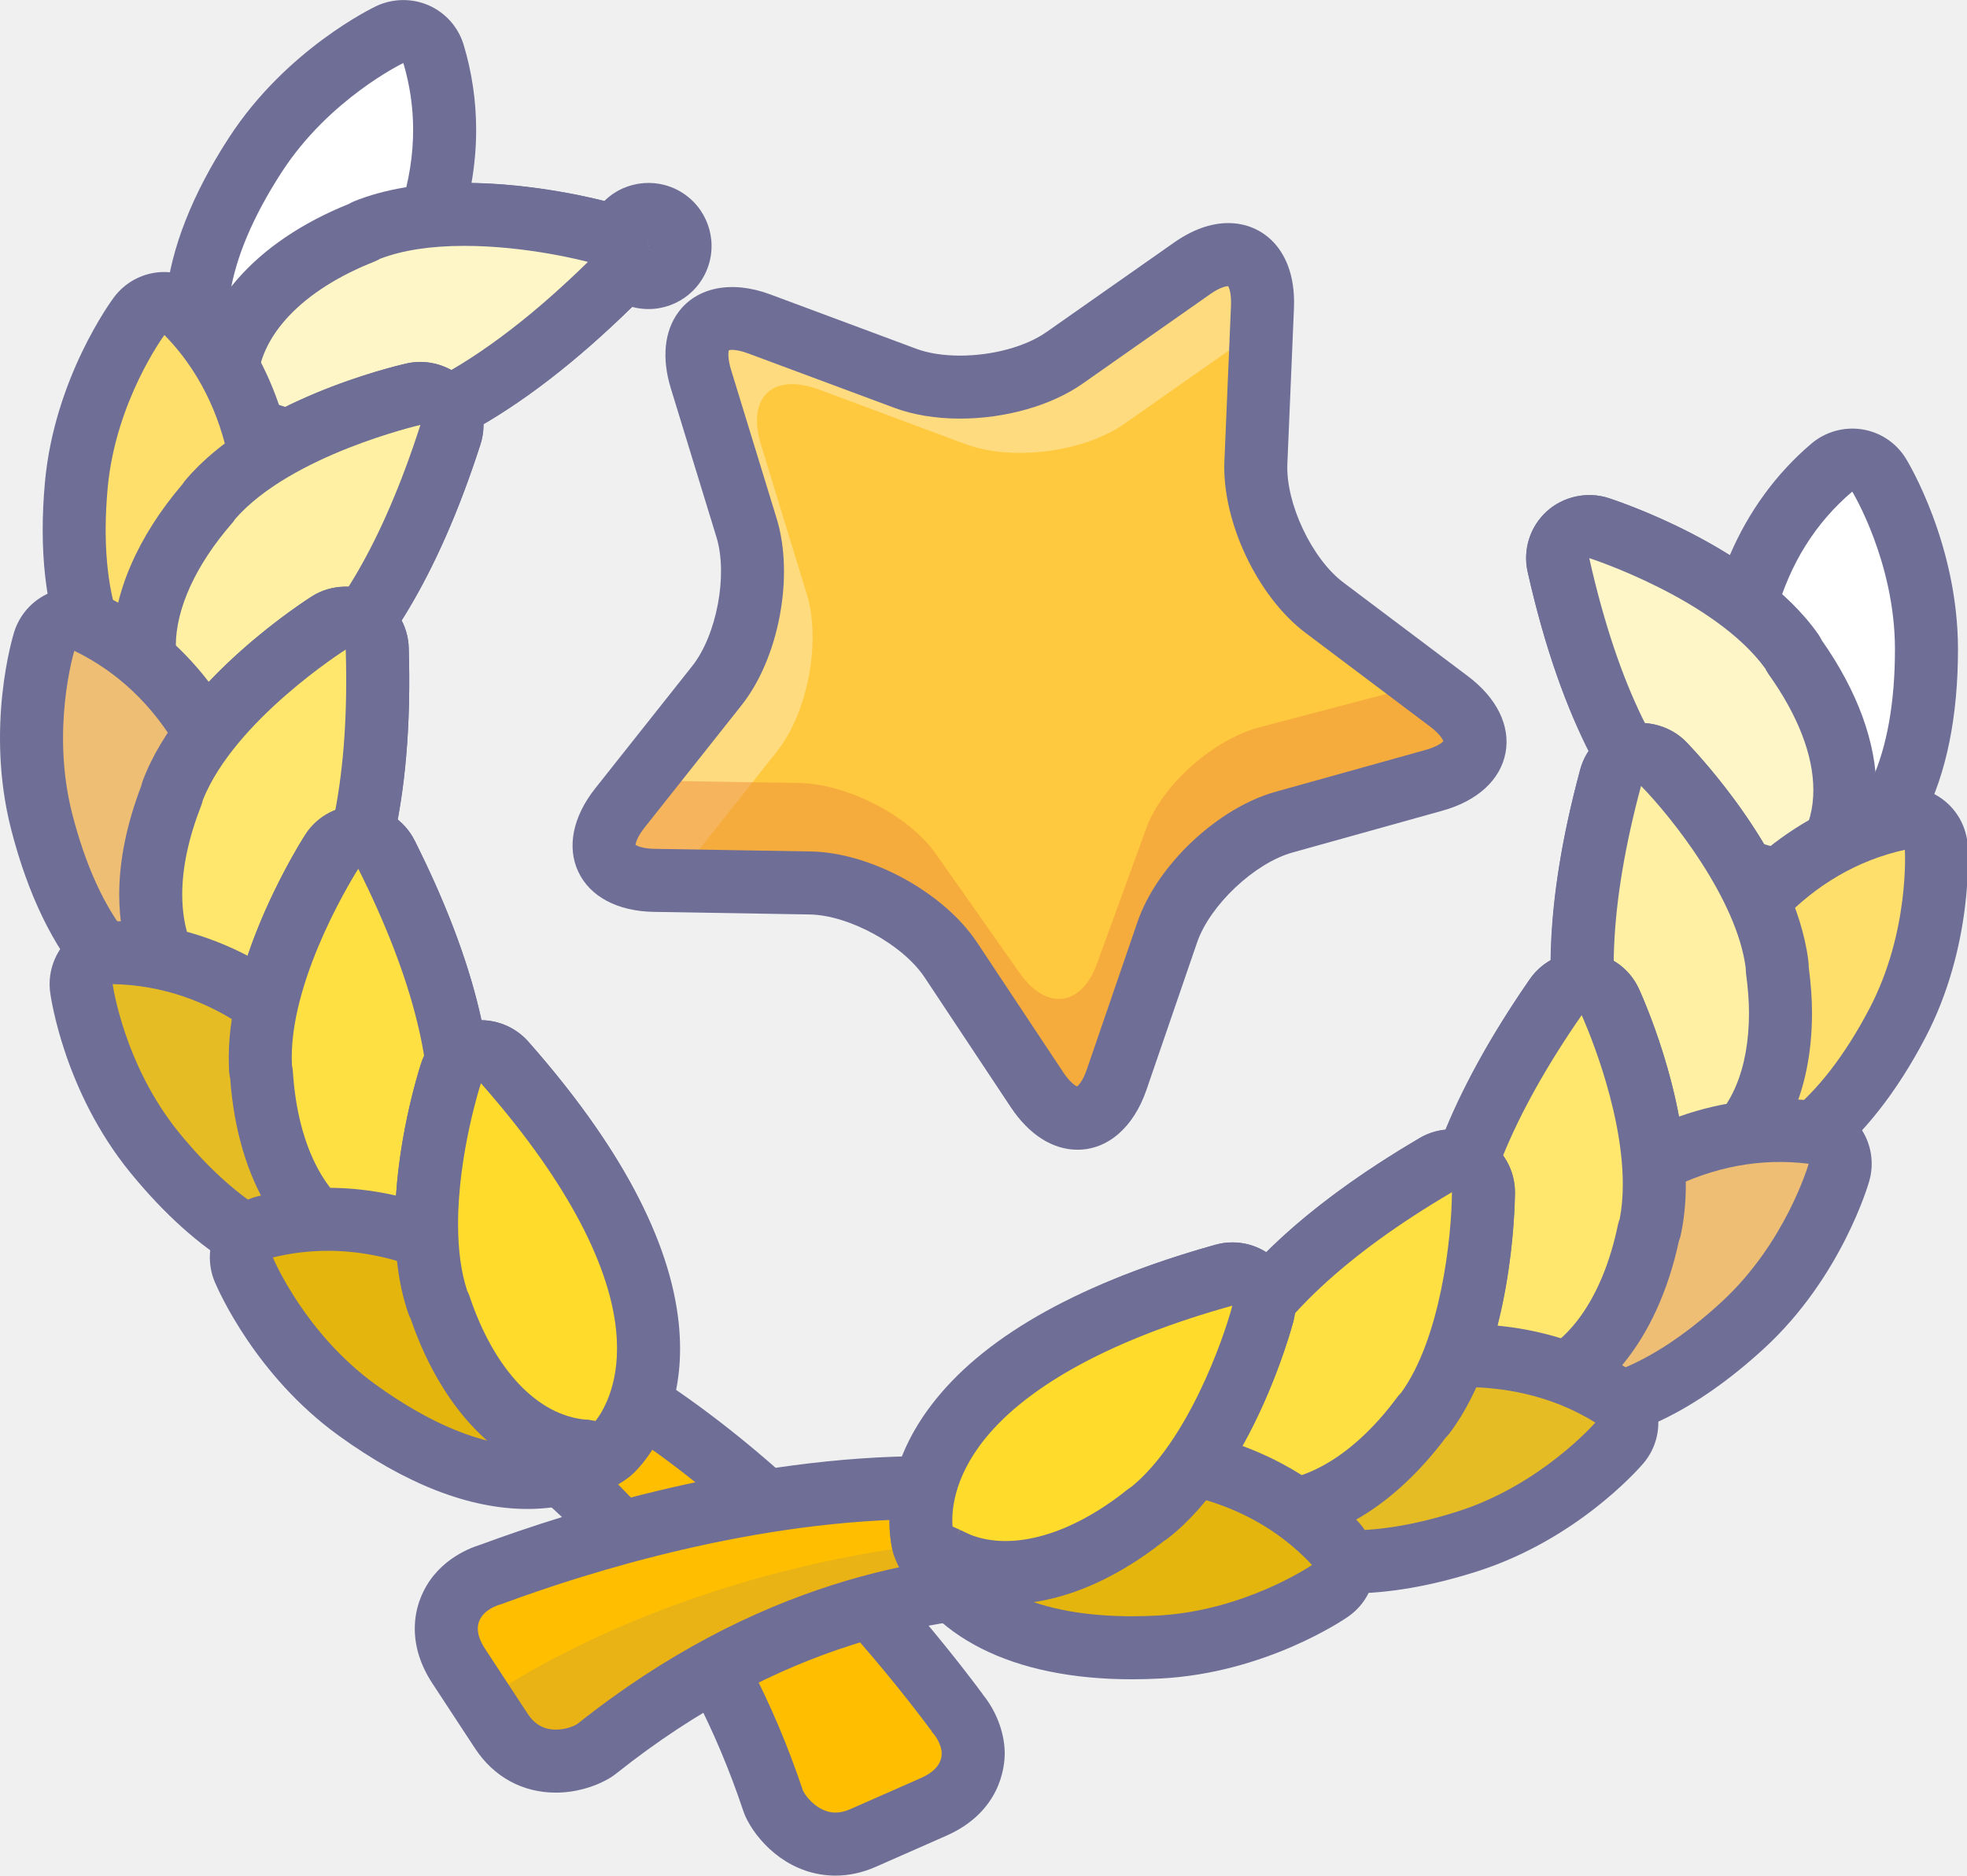
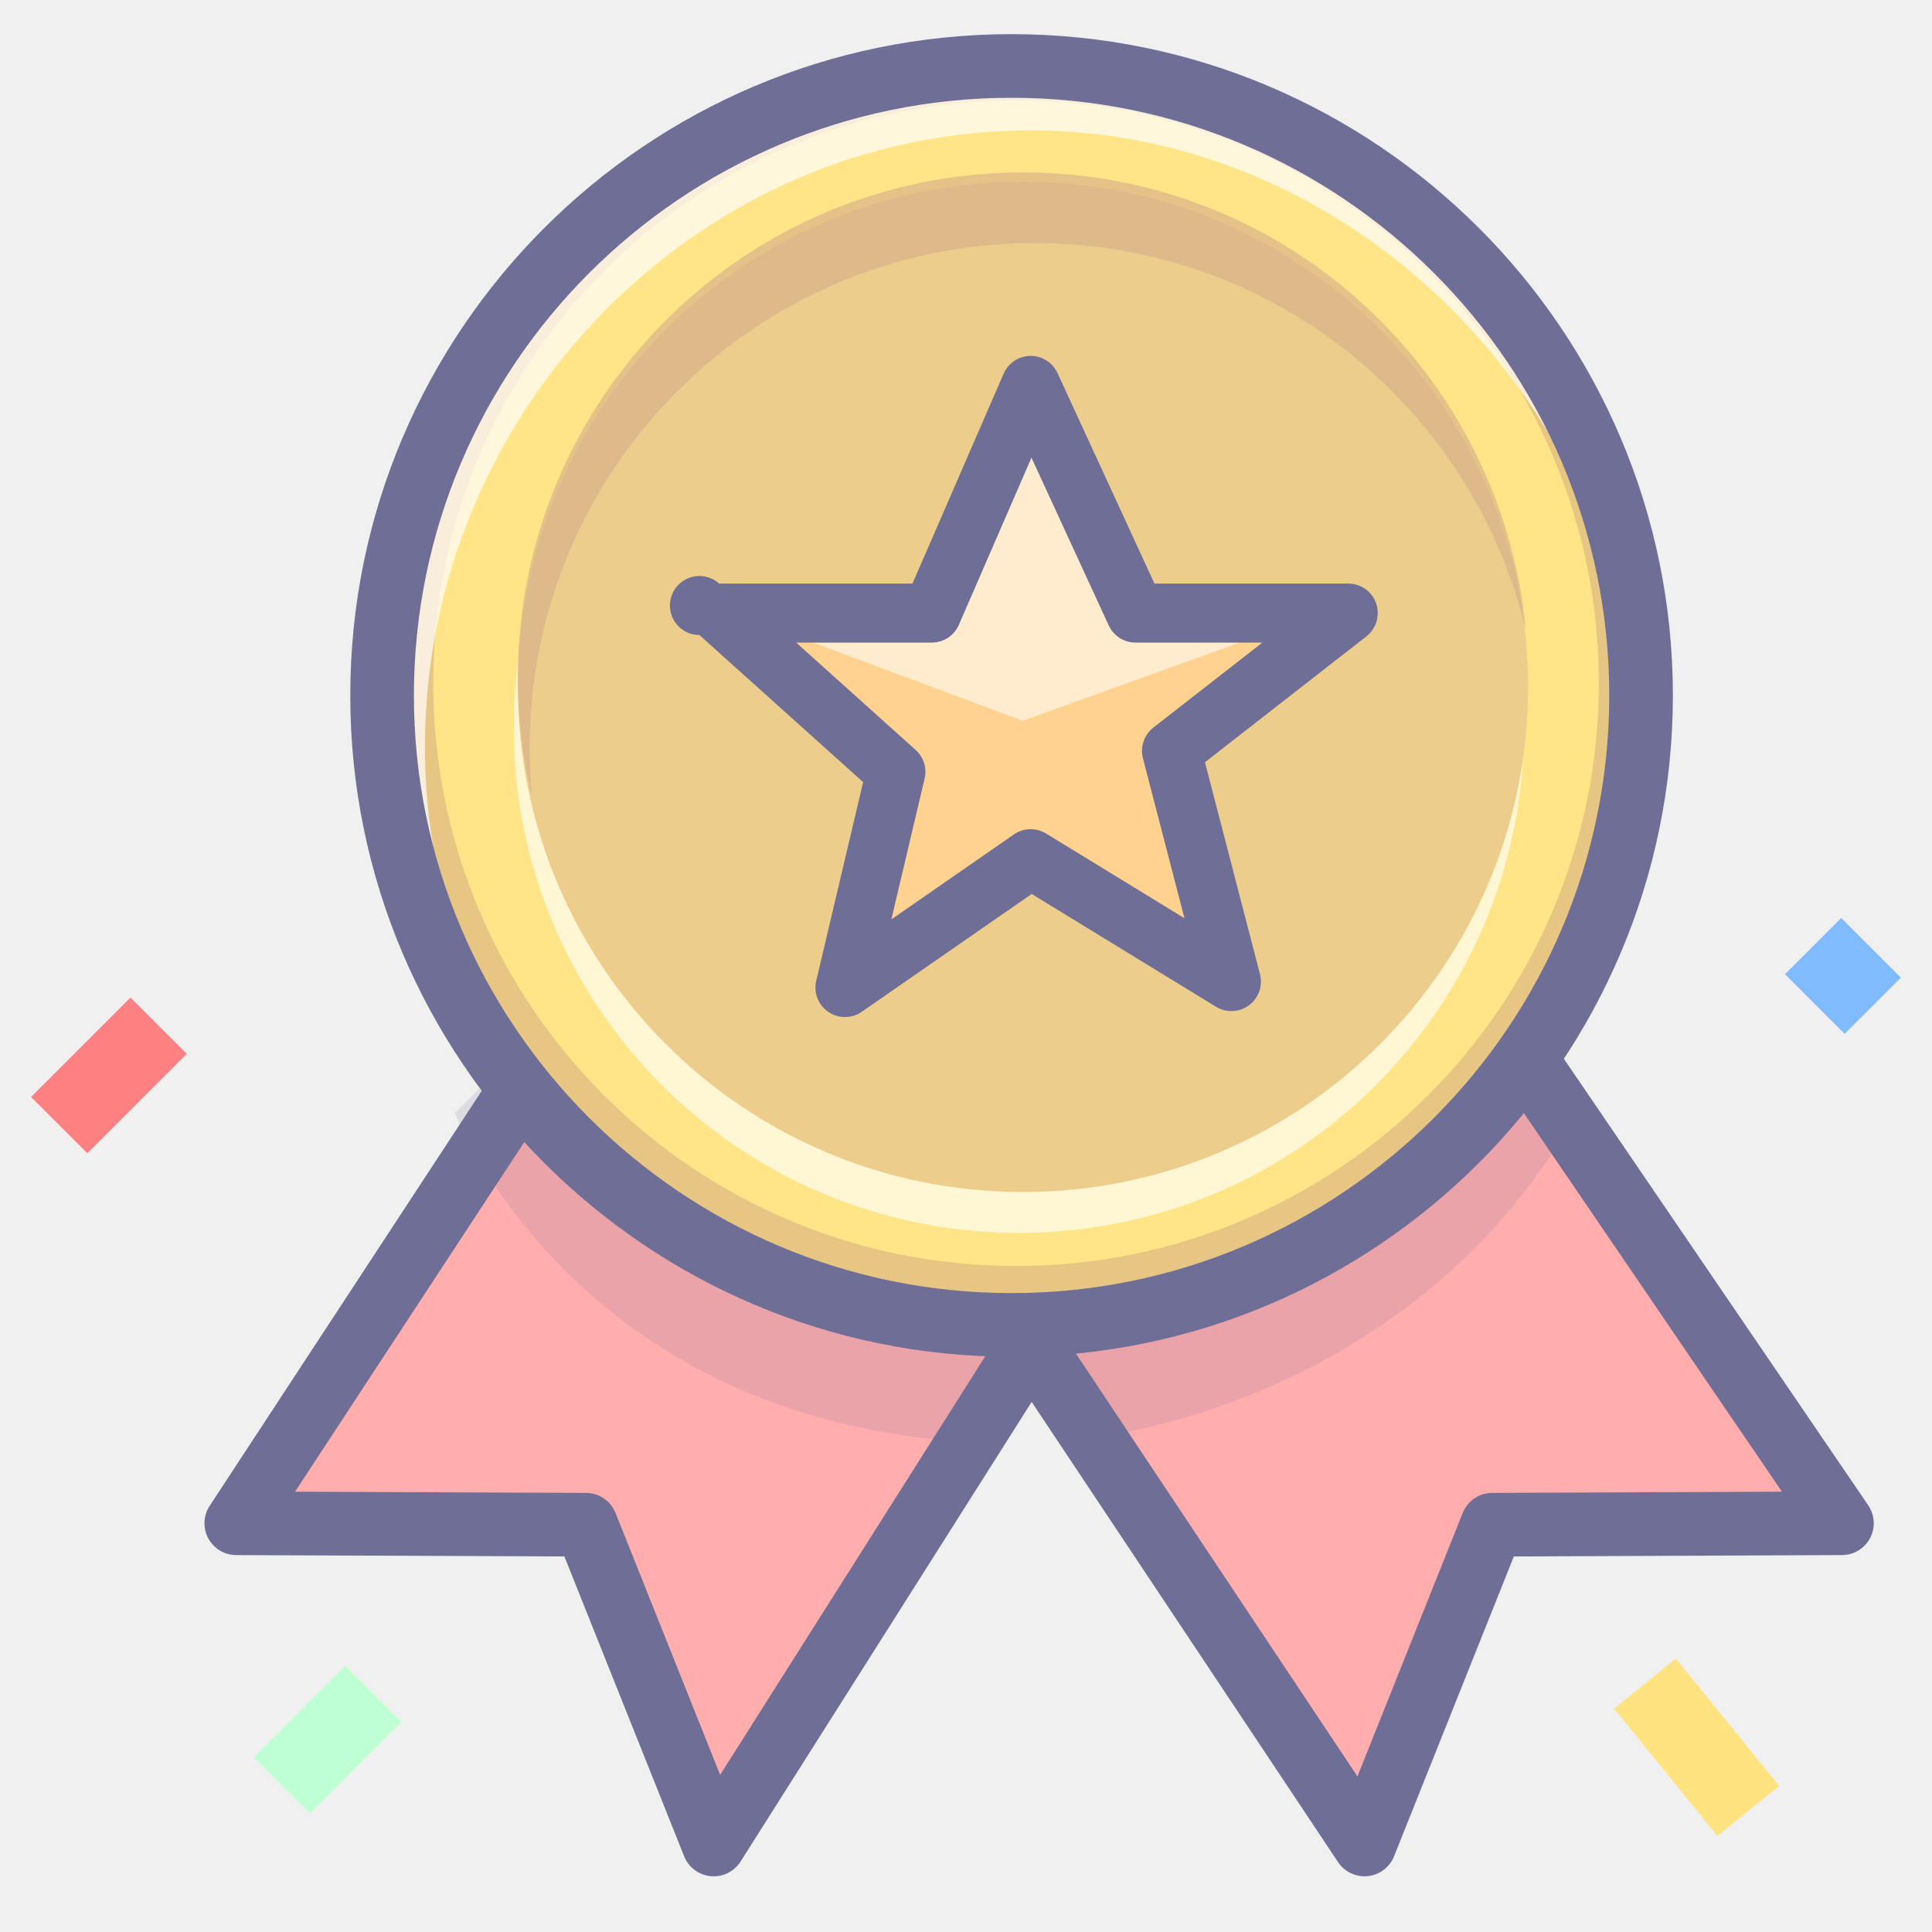
- <svg xmlns="http://www.w3.org/2000/svg" t="1716053486837" class="icon" viewBox="0 0 1074 1024" version="1.1" p-id="2342" width="94.395" height="90">
-   <path d="M193.896 726.182a17.234 17.234 0 0 0 12.197 19.952c6.167 1.746 151.739 44.974 216.046 237 0.288 0.86 0.645 1.703 1.067 2.507 6.666 12.713 24.906 27.943 47.955 17.806l38.673-17.044c19.264-8.511 21.534-22.846 21.534-29.1v-0.447c-0.142-8.116-4.331-17.229-9.772-22.842 0.387 0.421 0.826 0.731 1.166 1.166-45.581-61.197-167.02-205.41-309.964-222.712a17.216 17.216 0 0 0-18.902 13.715z m321.469 203.333c2.159 0.856 4.004 2.267 5.643 3.897-1.793-1.72-3.694-3.122-5.643-3.897z" fill="#FFBF00" p-id="2343" />
-   <path d="M456.198 1023.957c-23.857 0-40.888-16.339-48.221-30.33a35.035 35.035 0 0 1-2.138-5.006c-61.455-183.514-198.623-224.291-204.434-225.938-17.191-4.89-27.887-22.412-24.373-39.895 3.492-17.341 19.849-29.53 37.809-27.397 149.584 18.107 274.822 166.543 321.727 229.516l-0.052 0.043c7.402 9.058 11.87 20.76 12.06 31.607l0.004 0.748c0 7.225-2.292 31.805-31.788 44.837l-38.686 17.049c-7.204 3.161-14.571 4.765-21.909 4.765z m-245.464-294.408c6.576 1.879 160.573 47.606 227.723 248.118 2.499 4.765 9.294 11.883 17.741 11.883 2.542 0 5.247-0.628 8.043-1.854l38.661-17.04c9.311-4.112 11.268-9.535 11.268-13.354v-0.447c-0.056-3.075-2.241-8.06-4.864-10.804l-0.267-0.284c-0.456-0.434-0.697-0.594-0.701-0.598 0 0.004 0.065 0.043 0.185 0.108l-0.099-0.077s0.194 0.138 0.559 0.284l0.03 0.013 0.03-0.073-0.013 0.013 0.017-0.052-0.086 0.069c-44.243-59.412-161.894-199.397-298.227-215.904z" fill="#6E6E96" p-id="2344" />
-   <path d="M212.803 18.881c-1.815 0.86-44.85 21.745-73.3 65.541-36.054 55.503-42.067 104.511-16.937 137.981 0.559 0.753 1.166 1.445 1.858 2.09 2.847 2.731 71.321 65.257 208.696-69.218a17.186 17.186 0 0 0 4.589-16.662 17.152 17.152 0 0 0-12.189-12.257c-2.417-0.645-47.378-12.339-90.159-8.43 4.06-12.954 7.415-28.923 7.415-46.974 0-12.984-1.707-26.971-6.086-41.508a17.259 17.259 0 0 0-9.526-10.778 17.165 17.165 0 0 0-14.361 0.215z" fill="#FFFFFF" p-id="2345" />
-   <path d="M175.76 258.573c-38.708 0-59.477-18.046-63.249-21.668a32.601 32.601 0 0 1-3.759-4.241c-29.741-39.602-23.964-95.604 16.318-157.61C156.307 26.975 203.449 4.275 205.44 3.333A34.781 34.781 0 0 1 234.14 2.942a34.45 34.45 0 0 1 19.01 21.504 161.085 161.085 0 0 1 6.83 46.51c0 9.6-0.856 19.294-2.555 29.001 37.594 0.568 71.081 9.397 72.534 9.78a34.429 34.429 0 1 1 15.212 57.812c-61.705 60.402-118.696 91.024-169.412 91.024zM220.218 34.407c-0.452 0.215-40.394 19.526-66.289 59.391-31.831 49.004-38.084 91.011-17.603 118.278 0.503 0.464 13.311 12.094 39.435 12.094 28.463 0 76.779-14.085 145.327-81.183-0.327-0.09-32.79-8.649-67.408-8.649-5.836 0-11.47 0.245-16.748 0.727l-25.706 2.348 7.72-24.631c4.395-14.021 6.628-28.093 6.628-41.826 0-12.451-1.798-24.747-5.355-36.549z" fill="#6E6E96" p-id="2346" />
-   <path d="M199.866 125.814c-0.581 0.241-1.037 0.641-1.578 0.938-46.566 18.283-74.599 49.396-74.969 83.833l0.189-2.086c-0.082 0.37-0.821 6.137-0.821 6.137-0.809 6.318 2.077 10.52 7.273 14.197 17.431 12.322 83.579 43.452 203.096-73.545a17.204 17.204 0 1 0-7.578-28.915c-3.118-0.839-76.921-20.24-125.611-0.559z" fill="#FFF6C7" p-id="2347" />
-   <path d="M175.738 259.171h-0.009c-28.412 0-47.09-10.21-55.701-16.292-13.866-9.815-15.487-21.96-14.408-30.424l0.546-4.155c1.471-40.2 32.863-76.298 84.297-96.955 0.723-0.439 1.66-0.946 2.783-1.415 16.657-6.731 36.871-10.111 60.26-10.111 39.026 0 74.926 9.531 76.435 9.939a34.48 34.48 0 0 1 24.356 24.502 34.429 34.429 0 0 1-9.217 33.323C283.006 228.355 226.024 259.171 175.738 259.171z m-35.732-44.303c5.316 3.729 16.95 9.896 35.723 9.896h0.004c28.171 0 76.242-14.184 145.284-81.773-1.338-0.366-32.975-8.765-67.511-8.765-18.365 0-33.844 2.383-46.045 7.079a18.262 18.262 0 0 1-0.886 0.516l-2.009 0.942c-39.409 15.475-63.343 40.622-64.04 67.279l0.103 0.017-0.181 1.991-0.082-0.004-0.361 2.821z" fill="#6E6E96" p-id="2348" />
-   <path d="M88.607 165.73a17.208 17.208 0 0 0-12.619 6.881c-1.204 1.613-29.547 40.149-34.317 92.163-6.013 65.911 11.483 112.072 49.335 129.972 0.826 0.404 1.703 0.735 2.602 0.985 3.789 1.084 93.505 24.481 152.406-158.505 1.884-5.879 0.473-12.322-3.686-16.885s-10.473-6.533-16.494-5.161c-2.443 0.559-47.723 11.131-83.755 34.536-4.49-24.184-15.634-54.071-40.037-78.887a17.204 17.204 0 0 0-13.436-5.101z m55.881 116.73c0.073 0.632 0.228 1.269 0.228 1.91 0 2.959-0.766 5.952-2.357 8.679 0.95-1.63 1.75-5.372 2.129-10.589z" fill="#FFDF6B" p-id="2349" />
-   <path d="M107.019 414.458c-9.746 0-16.348-1.673-18.141-2.185a32.183 32.183 0 0 1-5.411-2.06C38.811 389.096 17.819 336.858 24.537 263.214c5.217-56.905 36.347-99.131 37.671-100.899a34.394 34.394 0 0 1 25.242-13.746 34.751 34.751 0 0 1 26.868 10.21c20.541 20.889 32.214 44.389 38.837 64.784 32.472-16.52 64.612-24.18 68.848-25.147 11.944-2.731 24.816 1.325 33.039 10.335a34.545 34.545 0 0 1 7.359 33.723c-48.17 149.64-118.029 171.983-155.382 171.983z m-8.662-35.263c-0.004 0 3.239 0.856 8.658 0.856 22.537 0 79.596-14.429 122.618-148.092-1.781 0.409-44.57 10.352-78.19 32.188l-21.59 14.025-4.697-25.315c-3.544-19.1-12.559-46.746-35.388-69.962-0.271 0.37-26.635 36.14-30.975 83.45-5.303 58.195 8.748 98.275 39.564 112.851z m58.862-77.476l-29.719-17.315c0.009 0.516 0.034 1.041 0.112 1.557a28.166 28.166 0 0 1-0.202-1.428c-0.546 0.968-0.744 1.621-0.748 1.634 0.004-0.017 0.413-1.432 0.667-4.955l31.887-0.632 2.335-0.297c0.142 0.903 0.366 2.314 0.366 4.086a34.407 34.407 0 0 1-4.697 17.35z" fill="#6E6E96" p-id="2350" />
-   <path d="M225.775 215.207c-3.148 0.714-77.506 17.939-111.397 58.04-0.262 0.301-0.348 0.688-0.585 1.006-22.532 25.921-35.009 53.671-35.009 78.392 0 11.242 2.473 21.775 7.35 31.272a156.272 156.272 0 0 0-0.8-1.922c0.099 0.366 2.675 6.77 2.675 6.77 2.318 5.763 6.352 7.393 12.511 8.197 21.16 2.778 94.176-0.538 145.413-159.717a17.242 17.242 0 0 0-3.673-16.89 17.204 17.204 0 0 0-16.485-5.148z" fill="#FFF0A3" p-id="2351" />
-   <path d="M108.494 414.669c-0.004 0 0 0 0 0-3.501 0-6.937-0.219-10.206-0.649-4.86-0.632-19.689-2.572-26.235-18.829l-1.91-4.778c-5.681-11.587-8.563-24.287-8.563-37.762 0-28.295 13.513-59.614 38.084-88.353 0.447-0.718 1.006-1.505 1.712-2.314 36.794-43.533 112.124-61.627 120.592-63.545 11.862-2.697 24.73 1.325 32.962 10.288a34.558 34.558 0 0 1 7.376 33.801C214.106 392.292 145.249 414.669 108.494 414.669z m-5.479-34.734c1.729 0.215 3.565 0.323 5.475 0.323 22.051 0 77.992-14.447 121.07-148.286-0.688 0.172-70.388 16.296-101.105 51.292a21.848 21.848 0 0 1-0.809 1.196l-0.869 1.08c-19.853 22.838-30.786 46.669-30.786 67.107 0 8.215 1.716 15.853 5.101 22.717l0.108-0.034c0.585 1.389 1.019 2.426 1.346 3.432l0.469 1.174z" fill="#6E6E96" p-id="2352" />
-   <path d="M179.592 340.04c-2.116 1.346-41.172 26.472-67.261 60.586-11.69-20.188-31.599-44.983-64.242-60.81a17.204 17.204 0 0 0-23.956 10.421c-0.602 1.918-14.365 47.727-1.372 98.318 16.442 64.109 48.432 101.707 90.06 105.888 0.95 0.09 1.884 0.103 2.804 0.056 3.935-0.258 96.318-8.335 90.344-200.464a17.191 17.191 0 0 0-26.377-13.995z" fill="#EDBE74" p-id="2353" />
-   <path d="M114.601 571.733c-1.114 0-2.236-0.056-3.368-0.159-49.473-4.963-86.766-47.129-105.135-118.743-14.309-55.718 0.963-105.638 1.621-107.733a34.407 34.407 0 0 1 19.122-21.341 34.734 34.734 0 0 1 28.764 0.589c22.666 10.989 42.531 27.345 58.389 47.925C139.047 345.808 166.702 327.856 170.358 325.529c10.283-6.52 23.857-7.036 34.558-1.342a34.45 34.45 0 0 1 18.249 29.328c2.628 84.504-12.752 146.432-45.71 184.043-26.67 30.442-55.253 33.758-60.711 34.11-0.826 0.043-1.48 0.065-2.142 0.065zM40.587 355.295c-0.163 0.499-12.993 42.897-1.161 88.981 14.515 56.6 41.194 89.643 75.115 93.045l0.146-0.004c3.045-0.241 79.515-8.228 74.091-182.749-1.514 0.981-38.398 24.623-62.78 56.505l-15.647 20.464-12.907-22.291c-14.094-24.339-33.224-42.493-56.858-53.95z" fill="#6E6E96" p-id="2354" />
-   <path d="M179.553 340.083c-2.744 1.729-66.965 42.918-85.454 92.065-0.163 0.434-0.112 0.882-0.241 1.325-7.617 19.436-11.561 37.895-11.561 54.845 0 23.909 7.733 43.813 22.369 57.567l-1.398-1.54c0.215 0.31 4.843 5.518 4.843 5.518 4.12 4.623 8.421 4.774 14.481 3.492 20.868-4.482 88.555-32.102 83.372-199.255a17.186 17.186 0 0 0-9.139-14.67 17.186 17.186 0 0 0-17.272 0.654z" fill="#FFE76E" p-id="2355" />
-   <path d="M121.87 585.659l-19.655-18.472a30.902 30.902 0 0 1-6.946-5.879c-0.013-0.017-2.03-2.284-3.492-3.953-17.462-17.023-26.683-40.871-26.683-69.038 0-18.464 4.064-38.45 12.09-59.417 0.176-0.843 0.434-1.793 0.817-2.817 20.64-54.862 89.463-98.714 92.383-100.554 10.193-6.456 23.797-6.989 34.515-1.295a34.45 34.45 0 0 1 18.262 29.336c2.331 75.085-9.376 132.519-34.794 170.693-22.012 33.057-48.393 42.953-62.161 45.912-1.548 0.327-2.981 0.576-4.335 0.753v14.731z m-34.407-39.775h11.999-11.999z m30.498-10.855l1.273 1.445c7.079-1.566 24.812-7.733 40.493-31.285 21.07-31.646 31.113-83.712 29.04-150.561-0.654 0.396-60.66 38.592-78.027 82.173-0.09 0.43-0.198 0.89-0.335 1.376l-0.533 1.57c-6.886 17.573-10.378 33.917-10.378 48.57 0 18.726 5.673 34.11 16.408 44.518l0.086-0.069c0.628 0.68 1.307 1.428 1.974 2.262z" fill="#6E6E96" p-id="2356" />
-   <path d="M181.17 464.946c-1.355 2.107-26.274 41.306-35.594 83.218-19.087-13.389-47.555-27.478-83.777-28.093a17.225 17.225 0 0 0-13.169 5.785 17.259 17.259 0 0 0-4.18 13.746c0.267 2.004 7.058 49.34 40.106 89.776 41.886 51.232 86.744 71.898 126.252 58.152 0.886-0.301 1.746-0.684 2.585-1.144 3.467-1.884 83.867-48.071-2.4-219.869a17.204 17.204 0 0 0-14.447-9.462 17.234 17.234 0 0 0-15.376 7.892z m-38.858 118.24c0.026 0.434 0.017 0.856 0.047 1.295a18.795 18.795 0 0 1-0.047-1.295z" fill="#E6BC25" p-id="2357" />
-   <path d="M186.288 708.883h-0.004c-38.562-0.004-78.345-23.732-115.044-68.616-36.373-44.505-43.555-96.236-43.843-98.417a34.355 34.355 0 0 1 8.339-27.388 34.51 34.51 0 0 1 25.762-11.599l0.606 0.004c25.173 0.43 50.062 6.899 73.08 18.881 12.03-35.59 30.579-64.651 31.521-66.113a34.179 34.179 0 0 1 30.734-15.758 34.48 34.48 0 0 1 28.936 18.924c37.942 75.566 50.049 138.222 35.981 186.211-11.406 38.901-35.942 53.881-40.751 56.496-1.647 0.903-3.428 1.69-5.234 2.305a91.488 91.488 0 0 1-30.085 5.071z m-124.781-171.614c0.056 0.508 6.266 44.381 36.373 81.222 29.517 36.102 60.913 55.985 88.409 55.989h0.004c6.43 0 12.778-1.075 18.872-3.196 2.83-1.587 68.814-41-9.539-197.04-0.981 1.566-24.541 38.471-33.25 77.657l-5.591 25.143-21.083-14.791c-22.992-16.133-47.95-24.537-74.194-24.984z m63.687 48.363a35.977 35.977 0 0 1-0.086-2.447l34.377-0.998c0.026 0.413 0.039 0.821 0.047 1.23l-34.338 2.215z" fill="#6E6E96" p-id="2358" />
-   <path d="M181.153 465.006c-1.682 2.598-39.056 61.369-39.056 112.253 0 2.421 0.086 4.83 0.267 7.221 0.039 0.512 0.297 0.946 0.378 1.436 3.148 50.092 24.283 86.422 57.064 97.299-0.013-0.017-1.901-0.809-1.901-0.809 0.327 0.194 6.666 2.959 6.666 2.959 5.686 2.469 9.686 0.809 14.64-2.933 17.044-12.834 66.836-66.375-8.197-215.844a17.199 17.199 0 0 0-14.455-9.458 17.204 17.204 0 0 0-15.406 7.875z" fill="#FFE042" p-id="2359" />
-   <path d="M246.66 716.892l-40.2-13.341a31.001 31.001 0 0 1-8.744-2.408c-0.022-0.009-2.774-1.209-4.787-2.099-38.218-13.492-63.244-54.535-67.231-110.188a19.281 19.281 0 0 1-0.49-3.114 112.993 112.993 0 0 1-0.31-8.486c0-56.29 40.106-118.954 41.813-121.594a34.299 34.299 0 0 1 30.764-15.711 34.437 34.437 0 0 1 28.91 18.911c33.71 67.158 47.258 124.188 40.256 169.51-5.892 38.162-24.734 58.191-36.114 67.064l16.133 21.457z m-52.669-29.306l-7.935 5.97 7.935-5.97z m13.685-19.642l1.368 0.606c5.828-4.456 19.277-17.509 23.586-45.426 5.802-37.577-6.993-89.037-37-148.819-0.396 0.606-36.334 56.707-36.334 102.954 0 1.475 0.039 2.946 0.116 4.404 0.112 0.456 0.215 0.955 0.301 1.492l0.189 1.682c2.667 42.402 19.32 72.947 44.57 81.798l0.052-0.095c1.075 0.439 2.125 0.877 3.153 1.402z" fill="#6E6E96" p-id="2360" />
-   <path d="M259.068 574.455a17.152 17.152 0 0 0-12.842 11.552c-0.727 2.241-13.324 41.766-13.324 82.25 0 2.473 0.125 4.933 0.241 7.423-21.883-8.124-52.957-14.571-88.258-5.888a17.191 17.191 0 0 0-11.247 8.954 17.311 17.311 0 0 0-0.533 14.356c0.791 1.875 19.44 45.916 61.726 76.573 53.593 38.828 102.223 47.374 136.936 23.99 0.778-0.52 1.51-1.114 2.193-1.75 2.869-2.705 68.805-67.898-58.449-211.977a17.247 17.247 0 0 0-16.442-5.484z" fill="#E3B50D" p-id="2361" />
-   <path d="M288.008 823.79h-0.004c-31.723 0-66.47-13.522-103.273-40.187-45.004-32.626-65.317-78.676-67.485-83.82a34.398 34.398 0 0 1 23.517-46.695c24.567-6.047 50.213-6.15 75.463-0.387 2.421-36.467 12.356-68.07 13.629-71.992a34.398 34.398 0 0 1 25.693-23.091 34.777 34.777 0 0 1 32.837 10.92c55.985 63.386 83.682 120.872 82.332 170.87-1.097 40.519-20.988 61.275-24.967 65.025a34.893 34.893 0 0 1-4.417 3.522c-15.591 10.503-33.547 15.836-53.327 15.836z m-109.014-140.935c-10.09 0-20.188 1.221-30.012 3.639 0.675 1.617 17.853 41.645 55.933 69.253 30.373 22.003 59.103 33.637 83.084 33.637h0.004c12.812 0 24.296-3.359 34.14-9.987 2.31-2.241 56.04-57.21-59.541-188.073-0.529 1.557-12.503 38.962-12.503 76.934 0 1.966 0.095 3.922 0.185 5.897l1.217 26.696-24.356-9.045c-15.995-5.935-32.196-8.95-48.153-8.95z" fill="#6E6E96" p-id="2362" />
-   <path d="M259.068 574.524a17.169 17.169 0 0 0-12.847 11.552c-0.727 2.241-13.32 41.723-13.32 82.185 0 14.872 1.703 29.882 6.331 43.228 0.198 0.572 0.581 1.015 0.813 1.553 15.866 47.482 45.52 77.098 79.915 79.231l-2.064-0.292c0.361 0.095 7.247 1.166 7.247 1.166 6.133 0.942 9.552-1.699 13.389-6.559 13.182-16.769 47.662-81.261-63.047-206.593a17.212 17.212 0 0 0-16.416-5.471z" fill="#FFDC2B" p-id="2363" />
-   <path d="M327.477 810.539c-1.609 0-3.273-0.129-4.95-0.387l-5.161-0.817c-40.355-3.269-75.042-36.549-93.123-89.308a20.339 20.339 0 0 1-1.277-2.92c-4.826-13.922-7.273-30.364-7.273-48.845 0-42.561 12.709-83.02 14.158-87.488a34.416 34.416 0 0 1 25.698-23.091c12.008-2.486 24.73 1.755 32.824 10.92 49.735 56.307 77.39 107.982 82.198 153.597 4.163 39.482-9.819 63.95-18.52 75.016-2.89 3.664-10.516 13.324-24.575 13.324z m-5.101-35.246l2.796 0.443c4.464-5.755 14.146-21.831 11.182-49.929-3.987-37.813-29.495-84.297-73.769-134.42-0.512 1.566-12.481 38.957-12.481 76.878 0 14.085 1.677 26.326 4.98 36.411 0.262 0.486 0.503 0.976 0.718 1.475l0.555 1.445c13.436 40.2 37.314 65.386 63.933 67.464l0.022-0.103 2.064 0.292v0.043z" fill="#6E6E96" p-id="2364" />
-   <path d="M268.211 859.474c-4.649 1.342-17.345 6.077-22.528 19.143a28.055 28.055 0 0 0-2.004 10.49c0 5.772 1.703 12.735 6.869 20.588l23.182 35.332c14.124 21.522 38.368 18.12 50.333 10.92 0.641-0.4 1.26-0.813 1.845-1.295 158.423-126.162 304.098-83.252 310.214-81.381a17.204 17.204 0 0 0 12.662-31.878c-128.988-63.008-308.601-8.572-380.572 18.081z" fill="#FFBF00" p-id="2365" />
-   <path d="M303.534 978.656c-18.262 0-33.955-8.589-44.192-24.188l-23.182-35.332c-6.426-9.767-9.686-19.874-9.686-30.024 0-5.871 1.092-11.561 3.247-16.92 7.66-19.307 25.173-26.653 33.048-29.048 48.974-18.098 145.206-48.2 243.313-48.2 57.597 0 108.15 10.43 150.251 30.996 16.047 7.815 23.461 26.966 16.864 43.585-5.183 13.174-17.75 21.724-31.99 21.724-3.441 0-6.856-0.516-10.15-1.531-1.006-0.305-25.767-7.754-64.767-7.754-55.421 0-140.252 14.95-229.667 86.151a32.403 32.403 0 0 1-3.488 2.451c-8.623 5.187-19.337 8.09-29.603 8.09z m202.545-149.305c-93.097 0-185.252 28.979-231.895 46.256l-1.196 0.396c-2.056 0.594-8.95 2.998-11.316 8.959a11.04 11.04 0 0 0-0.791 4.15c0 3.316 1.359 7.066 4.034 11.135l23.19 35.349c3.823 5.823 8.868 8.658 15.427 8.658 4.869 0 9.212-1.57 11.655-3.041 97.187-77.407 190.189-93.652 251.094-93.652 43.349 0 71.773 8.326 74.87 9.273-37.284-18.231-82.753-27.483-135.073-27.483z" fill="#6E6E96" p-id="2366" />
-   <path d="M1000.229 255.253c-27.659 23.466-40.759 52.436-47.03 74.908-33.779-26.536-77.863-41.129-80.241-41.903a17.204 17.204 0 0 0-22.089 20.141c40.583 180.607 126.786 173.201 136.463 171.768a20.472 20.472 0 0 0 3.699-0.912c39.289-14.425 60.892-58.814 60.84-124.996-0.069-52.238-24.82-93.161-25.878-94.882a17.148 17.148 0 0 0-11.935-7.982 17.135 17.135 0 0 0-13.827 3.858z" fill="#FFFFFF" p-id="2367" />
-   <path d="M980.591 497.809c-31.513 0-108.864-18.098-146.505-185.639a34.437 34.437 0 0 1 10.4-32.979c8.98-8.197 22.132-11.062 33.766-7.303 4.159 1.355 35.431 11.87 66.255 31.22 10.21-23.87 25.371-44.665 44.591-60.974a34.613 34.613 0 0 1 27.723-7.72 34.248 34.248 0 0 1 23.853 15.991c1.131 1.841 28.33 46.69 28.403 103.832 0.065 73.941-25.547 124.072-72.113 141.168a37.977 37.977 0 0 1-7.118 1.781c-1.922 0.284-5.088 0.624-9.255 0.624z m-112.963-193.195c33.13 147.331 94.839 158.784 112.967 158.788 2.327 0 3.823-0.194 4.223-0.254a3.122 3.122 0 0 0 0.473-0.108c31.822-11.69 49.421-50.342 49.374-108.769-0.065-47.512-23.091-85.501-23.324-85.88-20.029 16.984-34.024 39.332-41.577 66.393l-6.924 24.825-20.27-15.922c-31.508-24.747-73.188-38.501-74.943-39.073z" fill="#6E6E96" p-id="2368" />
-   <path d="M856.12 291.948a17.216 17.216 0 0 0-5.191 16.485c36.665 163.167 109.096 173.033 130.424 172.173 6.193-0.254 10.322-1.48 13.156-6.989l3.187-6.198c0.086-0.181-0.159 0.228-0.383 0.641 6.589-10.748 10-23.109 10-36.785 0-22.915-9.754-48.153-27.689-73.24-0.318-0.624-0.49-1.316-0.916-1.884-30.158-43-102.623-66.857-105.711-67.846a17.143 17.143 0 0 0-16.877 3.643z" fill="#FFF6C7" p-id="2369" />
-   <path d="M979.09 497.852c-31.039 0-107.29-18.089-144.944-185.652a34.51 34.51 0 0 1 10.374-32.962c9.045-8.245 22.227-11.088 33.826-7.286 3.183 1.019 80.641 26.261 114.356 74.19 0.912 1.264 1.54 2.447 1.97 3.372 19.535 27.792 29.844 56.028 29.844 81.755 0 16.296-3.97 31.28-11.797 44.548l-2.916 5.66c-7.965 15.5-22.851 16.111-27.745 16.309-0.929 0.043-1.914 0.065-2.968 0.065z m18.623-29.005v15.733-15.733zM867.745 304.687c33.074 147.309 93.587 158.758 111.345 158.758 0.46 0 0.903-0.004 1.316-0.022l1.798-3.492-0.039-0.022c0.275-0.512 0.563-0.998 0.856-1.458 4.705-7.931 7.088-17.074 7.088-27.177 0-18.971-8.468-40.833-24.481-63.231l-1.32-2.168a27.586 27.586 0 0 1-0.426-0.877c-27.59-38.003-95.449-60.088-96.137-60.311z" fill="#6E6E96" p-id="2370" />
-   <path d="M891.688 412.372a17.148 17.148 0 0 0-12.275 12.163c-11.019 40.858-15.35 74.13-15.35 101.191 0 78.203 36.02 104.52 50.144 111.788 4.563 2.344 8.692 3.492 12.391 3.544-0.929 0.026-1.845 0.09-2.778-0.052 41.486 5.552 81.291-23.655 112.077-82.246 24.283-46.204 21.47-93.978 21.337-95.983a17.057 17.057 0 0 0-6.847-12.636 17.204 17.204 0 0 0-14.055-3.032c-35.409 7.871-60.505 27.401-76.525 44.355-17.505-39.211-49.727-72.668-51.464-74.461a17.221 17.221 0 0 0-16.653-4.632z" fill="#FFDF6B" p-id="2371" />
-   <path d="M933.785 658.881c-3.931 0-7.918-0.258-11.853-0.77l-0.641-0.086 0.026-0.185c-4.873-0.731-9.888-2.417-14.971-5.028-17.892-9.212-59.485-40.02-59.485-127.091 0-30.897 5.363-66.449 15.943-105.673a34.45 34.45 0 0 1 24.575-24.339c11.685-3.036 24.799 0.589 33.272 9.268 3.079 3.183 25.883 27.186 44.067 58.501 20.163-16.365 43.275-27.698 67.881-33.168a34.811 34.811 0 0 1 28.119 6.073 34.179 34.179 0 0 1 13.685 25.328c0.142 2.116 3.312 54.462-23.276 105.053-31.207 59.404-72.883 92.116-117.341 92.116z m-6.955-34.828c33.603 4.09 67.008-22.231 93.832-73.287 22.094-42.032 19.431-86.387 19.401-86.83-25.659 5.677-48.458 18.924-67.756 39.349l-17.702 18.739-10.507-23.539c-16.201-36.286-46.828-68.177-48.118-69.515-9.75 36.351-14.713 68.891-14.713 96.761 0 70.04 31.242 91.566 40.815 96.494 2.993 1.54 4.482 1.639 4.748 1.639v0.189z" fill="#6E6E96" p-id="2372" />
-   <path d="M891.718 412.428a17.148 17.148 0 0 0-12.275 12.163c-43.594 161.403 15.879 203.93 35.147 213.117 5.63 2.671 9.901 3.492 14.963-0.09l5.643-3.974c0.28-0.267-1.488 0.972-1.488 0.972 24.829-14.27 38.471-43.28 38.471-81.708 0-7.544-0.684-15.668-1.819-24.038 0-0.09 0.052-0.198 0.052-0.288 0-0.731-0.047-1.48-0.142-2.228-6.641-52.097-59.653-106.984-61.907-109.298a17.199 17.199 0 0 0-16.644-4.628z" fill="#FFF0A3" p-id="2373" />
-   <path d="M922.697 657.221c-6.314 0-11.591-2.12-15.487-3.97-12.739-6.073-36.119-21.805-49.907-59.047-15.918-43.009-14.06-101.582 5.527-174.095a34.437 34.437 0 0 1 24.575-24.334c11.625-3.041 24.795 0.585 33.267 9.277 6.073 6.236 59.43 62.462 66.655 119.134a33.117 33.117 0 0 1 0.275 3.909c1.191 9.178 1.772 17.307 1.772 24.82 0 44.097-16.214 78.078-45.68 95.785l-4.241 2.989c-5.183 3.664-10.834 5.531-16.756 5.531z m12.524-18.808v12.399-12.399z m-39.185-209.349c-17.423 64.565-19.659 117.534-6.46 153.197 9.802 26.485 25.59 36.605 32.179 39.809l2.133-1.505-0.034-0.052c0.981-0.684 2.172-1.518 3.63-2.249 17.75-11.591 27.491-34.687 27.491-65.352 0-6.271-0.559-13.582-1.664-21.728l-0.155-2.985c-4.92-37.069-39.473-81.016-57.12-99.135z" fill="#6E6E96" p-id="2374" />
-   <path d="M849.445 544.319c-109.771 158.375-36.334 215.07-33.155 217.405 0.731 0.538 1.51 1.015 2.314 1.436 37.185 19.143 84.495 4.989 133.181-39.861 38.411-35.405 51.77-81.321 52.32-83.261a17.212 17.212 0 0 0-14.447-21.78c-35.947-4.464-66.173 5.479-86.951 16.064-3.32-42.802-22.468-85.119-23.509-87.39a17.173 17.173 0 0 0-14.124-9.948 17.16 17.16 0 0 0-15.629 7.333z" fill="#EDBE74" p-id="2375" />
-   <path d="M853.393 788.678c-15.13 0-29.483-3.441-42.665-10.223a34.983 34.983 0 0 1-4.632-2.877c-3.72-2.731-89.996-69.081 29.212-241.06a34.364 34.364 0 0 1 31.293-14.67 34.424 34.424 0 0 1 28.235 19.917c1.811 3.944 15.264 34.033 21.896 69.82 24.373-8.645 49.847-11.535 75.046-8.4a34.45 34.45 0 0 1 24.446 15.13 34.394 34.394 0 0 1 4.426 28.424c-0.602 2.116-15.251 52.531-57.21 91.209-37.448 34.497-75.502 52.729-110.047 52.729z m10.172-234.574c-99.66 143.826-39.658 191.81-37.052 193.785 30.317 15.586 71.089 1.94 113.616-37.241 34.893-32.166 47.301-74.874 47.421-75.3-26.029-3.312-52.2 1.656-77.033 14.309l-22.967 11.698-1.996-25.698c-3.097-39.959-21.221-79.872-21.99-81.553z" fill="#6E6E96" p-id="2376" />
-   <path d="M849.449 544.375c-95.26 137.46-53.494 197.445-38.411 212.562 4.378 4.391 8.03 6.589 14.025 4.942l6.761-1.871c0.331-0.129-1.686 0.409-1.686 0.409 33.947-6.167 59.946-39.116 70.1-88.215 0.168-0.512 0.486-0.946 0.624-1.484 1.695-7.737 2.417-15.862 2.417-24.137 0-46.6-22.906-97.105-24.055-99.587a17.169 17.169 0 0 0-14.124-9.952 17.221 17.221 0 0 0-15.651 7.333z" fill="#FFE76E" p-id="2377" />
-   <path d="M821.343 779.628c-11.969 0-19.612-7.66-22.485-10.546-9.944-9.961-26.708-32.618-27.199-72.336-0.563-45.852 20.855-100.413 63.649-162.169a34.489 34.489 0 0 1 31.297-14.67 34.45 34.45 0 0 1 28.257 19.926c1.024 2.219 25.616 56.04 25.616 106.752 0 9.926-0.946 19.281-2.813 27.814l-0.112 0.499a20.855 20.855 0 0 1-0.847 2.602c-11.754 54.458-42.269 91.548-81.953 99.548l-5.109 1.411a31.113 31.113 0 0 1-8.301 1.17z m10.511-8.361v5.927-5.927z m31.753-217.057c-38.119 54.939-58.01 104.094-57.541 142.11 0.348 28.235 11.823 43.052 16.958 48.273l2.697-0.744-0.013-0.056c1.454-0.387 2.697-0.718 4.099-0.886 25.281-6.193 45.215-33.697 53.585-74.186l0.499-1.879c0.142-0.439 0.297-0.86 0.469-1.282 1.135-5.742 1.707-12.116 1.707-18.98 0.009-43.232-22.236-91.884-22.459-92.37z" fill="#6E6E96" p-id="2378" />
-   <path d="M784.058 635.992c-108.103 63.395-127.964 120.214-127.964 153.352 0 11.199 2.262 19.685 4.163 24.825a24.76 24.76 0 0 0 5.165 8.511c-0.43-0.447-1.028-0.649-1.415-1.161 25.715 33.022 74.569 40.071 137.594 19.866 49.727-15.965 81.17-52.002 82.487-53.524a17.126 17.126 0 0 0 3.97-13.81 17.225 17.225 0 0 0-7.901-12.004c-29.31-18.305-61.068-22.722-85.708-21.883 15.027-40.269 15.505-86.796 15.513-89.299v-0.082a17.229 17.229 0 0 0-8.64-14.911 17.298 17.298 0 0 0-17.264 0.12z m-23.005 109.208c-2.495 0.787-4.585 1.557-6.116 2.31 1.927-1.187 3.957-1.948 6.116-2.31z m-91.316 80.994c0.271 0.142 0.542 0.267 0.809 0.378-0.275-0.125-0.538-0.237-0.809-0.378z" fill="#E6BC25" p-id="2379" />
-   <path d="M737.312 869.895c-37.517 0-67.519-13.027-86.783-37.68l-0.219-0.28 0.254-0.189a42.321 42.321 0 0 1-6.438-11.595c-2.391-6.477-5.234-17.057-5.234-30.803 0-40.222 23.676-102.051 136.463-168.19 10.447-6.124 23.99-6.193 34.484-0.224a34.558 34.558 0 0 1 17.328 29.857c-0.004 1.849-0.249 36.347-9.612 72.913 20.907 2.004 46.708 8.142 71.713 23.754a34.355 34.355 0 0 1 15.797 23.999 34.226 34.226 0 0 1-7.952 27.646c-3.621 4.198-36.94 41.551-90.25 58.668-25.096 8.047-48.497 12.124-69.549 12.124z m-59.49-58.634c12.692 16.072 32.704 24.227 59.49 24.227 17.483 0 37.353-3.527 59.042-10.481 45.099-14.481 74.418-48.041 74.706-48.381-25.65-15.995-52.729-19.354-70.93-19.354-1.729 0-3.432 0.03-5.092 0.09l-25.693 0.873 8.985-24.085c14.115-37.826 14.429-82.886 14.429-83.342-103.944 60.982-119.461 112.971-119.461 138.536 0 8.662 1.686 15.04 3.097 18.868 0.568 1.523 1.118 2.202 1.682 2.813l-0.254 0.237z m-1.359 1.277l-1.716 4.082 2.83-5.415-0.714 0.551-0.4 0.783z m0.46-0.925l-0.052 0.125 0.839-0.791-0.065-0.034-0.181-0.09h0.004a2.142 2.142 0 0 0-0.142-0.069l-0.039-0.017a0.843 0.843 0 0 0-0.06-0.026l-0.189 0.447 0.103-0.086-0.125 0.297 0.559-0.43-0.589 0.499 0.542-0.426-0.606 0.602z m85.605-48.664l-16.61-30.089a34.127 34.127 0 0 1 12.296-4.628l8.004 33.379c-2.559 0.804-3.522 1.252-3.69 1.338z" fill="#6E6E96" p-id="2380" />
-   <path d="M784.041 636.057c-144.226 84.598-131.59 156.599-124.278 176.646 2.12 5.823 4.546 9.393 10.662 10.408l6.899 1.161c0.052 0 0.065 0 0.065-0.009s-0.305-0.073-0.516-0.095c33.246 7.961 70.328-11.096 99.884-51.176 0.241-0.267 0.585-0.37 0.809-0.654 31.762-41.817 32.407-118.124 32.429-121.349v-0.077a17.229 17.229 0 0 0-8.636-14.911 17.216 17.216 0 0 0-17.315 0.056z" fill="#FFE042" p-id="2381" />
-   <path d="M692.028 843.144c-6.103 0-12.184-0.671-18.081-2l-6.374-1.071c-17.186-2.856-22.296-16.877-23.973-21.483-4.817-13.221-10.481-40.824 5.789-77.05 18.782-41.839 61.163-82.319 125.955-120.326 10.473-6.133 24.051-6.185 34.579-0.138a34.519 34.519 0 0 1 17.272 29.831c-0.06 8.894-1.544 86.559-35.93 131.826a20.73 20.73 0 0 1-1.854 2.056c-28.295 37.654-62.814 58.354-97.385 58.354z m-31.852-18.885c0 8.671 6.159 14.907 12.683 16.61l2.972-16.601-15.655-0.009z m17.143-17.195l0.004 8.916-0.004-8.916z m4.507 0.589c25.934 5.6 56.367-11.376 81.072-44.88l0.998-1.23a18.967 18.967 0 0 1 1.071-1.105c21.556-29.633 27.65-84.452 27.814-109.573-57.718 33.861-96.439 70.078-112.012 104.761-11.574 25.775-7.389 44.054-4.929 50.944l3.075 0.516v-0.009c1.019 0.129 1.991 0.323 2.912 0.576z" fill="#6E6E96" p-id="2382" />
-   <path d="M668.305 696.084c-185.157 51.697-165.287 142.251-164.349 146.088 0.224 0.916 0.52 1.806 0.89 2.671 16.425 38.476 61.868 57.795 127.96 54.342 52.161-2.722 91.764-29.53 93.424-30.687a17.186 17.186 0 0 0 7.462-14.18 17.204 17.204 0 0 0-4.671-11.784c-24.889-26.455-54.484-37.977-77.252-43.082 24.799-35.082 37.129-79.927 37.779-82.345a17.199 17.199 0 0 0-21.242-21.023z" fill="#E3B50D" p-id="2383" />
-   <path d="M618.049 916.779c-65.262 0-111.083-23.152-129.026-65.184a34.351 34.351 0 0 1-1.785-5.359c-1.092-4.473-24.549-110.61 176.439-166.723a34.235 34.235 0 0 1 9.255-1.273c9.122 0 17.715 3.535 24.192 9.952a34.179 34.179 0 0 1 10.21 24.455 34.622 34.622 0 0 1-1.17 8.899c-1.14 4.223-10.025 36.016-27.809 67.829 24.39 8.967 45.942 23.027 63.188 41.366a34.312 34.312 0 0 1 9.122 27.461 34.342 34.342 0 0 1-14.709 24.472c-1.703 1.187-44.678 30.678-102.262 33.68a293.758 293.758 0 0 1-15.647 0.426z m54.888-204.15c-168.186 46.978-152.986 122.317-152.26 125.504 12.184 28.511 46.768 44.239 97.368 44.239a267.945 267.945 0 0 0 13.862-0.37c47.378-2.473 83.867-27.199 84.495-27.633-17.965-19.203-40.979-31.99-68.397-38.132l-25.177-5.643 14.894-21.07c23.156-32.768 34.738-75.111 35.216-76.895z" fill="#6E6E96" p-id="2384" />
-   <path d="M668.27 696.14c-161.089 44.966-167.222 117.823-165.27 139.065 0.568 6.172 1.953 10.189 7.591 12.743l6.443 2.92 0.047 0.013c0-0.013-0.228-0.108-0.353-0.176 30.055 16.145 70.633 7.225 109.436-23.947 0.323-0.211 0.692-0.284 0.985-0.538 41.396-32.317 61.528-105.926 62.346-109.044 0.413-1.48 0.606-2.963 0.606-4.456a17.173 17.173 0 0 0-5.109-12.227 17.16 17.16 0 0 0-16.722-4.352z" fill="#FFDC2B" p-id="2385" />
-   <path d="M549.278 875.805c-0.004 0-0.004 0 0 0-14.361 0-27.749-3.187-39.8-9.471l-5.987-2.714c-15.814-7.165-17.126-21.457-17.621-26.837-1.286-14.025 0.275-42.157 25.25-73.029 28.842-35.654 80.155-63.976 152.526-84.177a34.317 34.317 0 0 1 9.251-1.269c9.144 0 17.745 3.548 24.223 9.995a34.536 34.536 0 0 1 10.18 24.42c0 3.075-0.417 6.129-1.234 9.071-0.809 3.084-21.853 81.553-68.165 117.853a18.335 18.335 0 0 1-2.288 1.574c-28.614 22.627-58.44 34.583-86.336 34.583z m-49.4-24.924h15.922-15.922z m29.788-13.096c23.122 9.243 55.322-0.022 85.729-24.442l1.402-1.015c0.267-0.172 0.529-0.335 0.796-0.486 30.433-24.64 50.183-79.691 55.271-99.036-64.384 17.892-111.074 43.022-134.987 72.586-17.758 21.952-18.378 40.691-17.758 47.985l4.026 1.824-1.544 3.406 1.639-3.38 5.428 2.559z" fill="#6E6E96" p-id="2386" />
-   <path d="M650.89 146.527c22.287-15.629 39.581-6.167 38.437 21.036l-3.596 85.003c-1.148 27.199 15.707 62.844 37.469 79.209l67.988 51.15c21.762 16.365 18.102 35.74-8.133 43.052l-81.953 22.855c-26.227 7.311-54.918 34.355-63.76 60.105l-27.637 80.461c-8.847 25.749-28.403 28.252-43.456 5.578l-47.052-70.874c-15.057-22.674-49.645-41.602-76.865-42.058l-85.071-1.419c-27.22-0.456-35.65-18.279-18.726-39.607l52.866-66.664c16.92-21.328 24.231-60.07 16.249-86.104l-24.945-81.338c-7.974-26.029 6.37-39.551 31.878-30.055l79.734 29.685c25.521 9.496 64.616 4.482 86.912-11.152l69.661-48.862z" fill="#FFC93F" p-id="2387" />
-   <path d="M786.845 381.698l-53.026-39.895c6.172 10.417 13.797 19.573 22.154 25.87l44.858 33.745c-0.89-6.434-5.454-13.307-13.986-19.72z m-140.286-236.393l-69.657 48.854c-22.291 15.629-61.395 20.649-86.908 11.152L410.261 175.622c-25.513-9.496-39.861 4.026-31.878 30.055l24.936 81.342c7.978 26.029 0.667 64.776-16.24 86.104l-52.871 66.664c-16.928 21.328-8.499 39.151 18.726 39.602l16.395 0.271c0.632-0.912 1.264-1.824 2.004-2.757L424.195 410.243c16.92-21.324 24.231-60.07 16.249-86.104L415.508 242.797c-7.974-26.029 6.365-39.551 31.878-30.055l79.734 29.689c25.521 9.496 64.621 4.482 86.912-11.152l69.653-48.854c0.224-0.155 0.43-0.271 0.649-0.417l0.654-15.672c1.153-27.199-16.141-36.661-38.428-21.031z m-125.358 387.105l40.716 61.339c7.101 10.696 15.204 15.724 22.713 15.419l-32.644-49.181c-6.963-10.486-18.128-20.145-30.786-27.577z" fill="#FFDB80" p-id="2388" />
-   <path d="M391.681 292.438c2.181 7.092 3.174 15.139 3.196 23.509 10.318-19.973 13.806-47.013 7.514-66.388l-23.117-71.132c-12.64 2.236-18.15 14.322-12.528 32.669l24.936 81.342z m383.526 94.679l-12.894-9.703-74.375 19.565c-25.526 6.709-53.447 31.538-62.053 55.172l-26.893 73.863c-8.606 23.642-27.637 25.943-42.291 5.122l-45.787-65.068c-14.653-20.821-48.312-38.196-74.805-38.618l-82.779-1.303c-5.462-0.086-10.09-0.877-13.931-2.206l-16.855 21.255c-16.928 21.332-8.499 39.147 18.726 39.602l85.071 1.419c27.22 0.456 61.808 19.384 76.865 42.063l47.043 70.878c15.062 22.67 34.626 20.163 43.46-5.587l27.637-80.461c8.847-25.745 37.542-52.793 63.76-60.1l81.953-22.855c26.244-7.299 29.908-26.67 8.146-43.039z" fill="#ED913B" opacity=".52" p-id="2389" />
-   <path d="M588.321 627.674c-13.548 0-26.476-8.236-36.407-23.19l-47.052-70.874c-11.918-17.948-41.276-34.011-62.819-34.373L356.973 497.822c-19.771-0.331-34.781-8.288-41.185-21.827-6.4-13.539-3.019-30.188 9.273-45.675l52.862-66.659c13.393-16.881 19.599-49.765 13.281-70.371l-24.945-81.338c-5.019-16.386-3.544-31.134 4.15-41.534 10.086-13.642 29.048-17.552 50.178-9.686l79.734 29.685c6.55 2.434 14.786 3.725 23.827 3.725 17.823 0 35.912-4.92 47.206-12.838l69.657-48.858c10.086-7.075 20.072-10.658 29.676-10.658 9.44 0 18.145 3.647 24.493 10.275 5.621 5.858 12.141 16.902 11.329 36.231l-3.596 85.007c-0.907 21.53 13.402 51.783 30.622 64.732l67.993 51.155c15.797 11.879 23.268 27.139 20.494 41.852-2.778 14.718-15.298 26.205-34.347 31.517l-81.953 22.855c-20.756 5.789-45.108 28.743-52.109 49.125l-27.637 80.461c-7.032 20.459-21.104 32.678-37.654 32.678z m-241.314-166.44c1.045 0.723 4.258 2.077 10.541 2.181l85.071 1.419c32.82 0.551 72.754 22.399 90.908 49.744l47.052 70.878c3.479 5.234 6.352 7.213 7.518 7.699 1.006-0.77 3.294-3.406 5.333-9.354l27.637-80.461c10.662-31.048 43.792-62.272 75.412-71.089l81.953-22.855c6.06-1.69 8.83-3.811 9.655-4.774-0.421-1.196-2.224-4.18-7.247-7.957l-67.993-51.155c-26.231-19.728-45.697-60.879-44.312-93.682l3.596-85.007c0.262-6.223-0.877-9.509-1.54-10.623-1.256 0.069-4.473 0.641-9.828 4.395L591.108 209.453c-17.036 11.944-42.067 19.079-66.96 19.079h-0.004c-13.088 0-25.474-2.034-35.826-5.888L408.583 192.976c-6.503-2.417-9.647-2.017-10.61-1.798-0.361 1.221-0.654 4.692 1.183 10.692l24.941 81.334c9.621 31.392 1.178 76.121-19.221 101.84l-52.866 66.664c-3.905 4.92-4.899 8.262-5.002 9.526z" fill="#6E6E96" p-id="2390" />
-   <path d="M263.222 929.037s92.916-69.679 253.494-87.226l15.935 24.648S390.416 903.184 313.319 960.252c0.013 0-50.097 3.088-50.097-31.216z" fill="#6E6E96" opacity=".15" p-id="2391" />
+ <svg xmlns="http://www.w3.org/2000/svg" t="1716098898004" class="icon" viewBox="0 0 1024 1024" version="1.1" p-id="336523" width="90" height="90">
+   <path d="M287.671 559.616l-162.432 247.749 185.346 0.78 67.694 169.481 168.179-265.523m-0.004-0.013l176.779 265.518 67.698-169.477 185.346-0.784-170.05-249.49" fill="#FFADAD" p-id="336524" />
+   <path d="M378.282 994.489a16.863 16.863 0 0 1-15.666-10.611L299.142 824.957l-173.975-0.729a16.863 16.863 0 0 1-14.035-26.109l162.432-247.749a16.868 16.868 0 0 1 28.208 18.495L156.372 790.632l154.283 0.645a16.863 16.863 0 0 1 15.59 10.611l55.447 138.828 150.185-237.112a16.863 16.863 0 0 1 28.79-0.586l158.807 238.533 55.788-139.667a16.855 16.855 0 0 1 15.59-10.611l153.604-0.645-152.175-223.263a16.872 16.872 0 0 1 4.439-23.436 16.872 16.872 0 0 1 23.436 4.439l170.05 249.49a16.863 16.863 0 0 1-13.866 26.362l-173.975 0.729-63.478 158.916a16.863 16.863 0 0 1-29.696 3.09l-162.386-243.904-154.287 243.592a16.847 16.847 0 0 1-14.237 7.846z" fill="#6E6E96" p-id="336525" />
+   <path d="M241.085 589.962s59.57 154.46 257.765 173.208l30.67-40.62 40.62 40.62s167.264-12.239 259.448-162.656l-28.98-42.517L263.598 567.453l-22.513 22.508z" fill="#6E6E96" opacity=".15" p-id="336526" />
+   <path d="M545.259 702.238c-184.266 0-333.63-149.367-333.63-333.634 0-184.262 149.372-333.638 333.63-333.638 184.287 0 333.655 149.376 333.655 333.638-0.013 184.266-149.376 333.634-333.655 333.634z" fill="#FFE587" p-id="336527" />
+   <path d="M540.019 653.461c-147.85 0-267.706-119.861-267.706-267.715s119.857-267.711 267.706-267.711c147.867 0 267.723 119.857 267.723 267.711 0 147.867-119.852 267.715-267.723 267.715z" fill="#FFFFFF" opacity=".64" p-id="336528" />
+   <path d="M542.185 631.795c-147.85 0-267.706-119.861-267.706-267.719 0-147.85 119.857-267.706 267.706-267.706 147.875 0 267.74 119.857 267.74 267.706-0.004 147.858-119.873 267.719-267.74 267.719z" fill="#EDCD8C" p-id="336529" />
+   <path d="M540.752 44.254c-184.262 0-333.63 149.376-333.63 333.634 0 184.275 149.367 333.634 333.63 333.634 184.283 0 333.646-149.359 333.646-333.634 0-184.262-149.363-333.634-333.646-333.634z m-2.247 626.762c-170.586 0-308.874-138.297-308.874-308.887s138.292-308.878 308.874-308.878c170.607 0 308.895 138.284 308.895 308.878 0 170.607-138.297 308.887-308.895 308.887z" fill="#C29379" opacity=".39" p-id="336530" />
+   <path d="M225.225 395.965c0-177.255 143.693-326.85 320.944-326.85 130.898 0 243.402 84.3 293.347 196.652-38.6-133.912-161.981-231.88-308.343-231.88-177.243 0-320.931 143.689-320.931 320.944a319.709 319.709 0 0 0 27.597 130.185 320.969 320.969 0 0 1-12.614-89.051z" fill="#FFFFFF" opacity=".71" p-id="336531" />
+   <path d="M542.185 91.387c-147.846 0-267.706 119.857-267.706 267.715 0 21.669 2.593 42.728 7.458 62.896a268.832 268.832 0 0 1-1.223-25.46c0-147.858 119.861-267.711 267.706-267.711 126.26 0 232.028 87.403 260.27 204.987-12.736-135.995-127.167-242.428-266.505-242.428z" fill="#D4AC88" opacity=".61" p-id="336532" />
+   <path d="M536.144 719.101c-193.259 0-350.489-157.23-350.489-350.497S342.881 18.103 536.144 18.103c193.276 0 350.518 157.234 350.518 350.501-0.008 193.267-157.251 350.497-350.518 350.497z m0-667.272c-174.663 0-316.762 142.104-316.762 316.775 0 174.667 142.099 316.77 316.762 316.77 174.675 0 316.787-142.104 316.791-316.77-0.004-174.671-142.116-316.775-316.791-316.775z" fill="#6E6E96" p-id="336533" />
+   <path d="M975.891 486.543l31.619 31.619-29.806 29.806-31.619-31.619z" fill="#80BBFF" p-id="336534" />
+   <path d="M69.163 528.735l29.814 29.806-52.698 52.711-29.819-29.81z" fill="#FF8080" p-id="336535" />
+   <path d="M888.26 879.063l54.747 67.517-32.749 26.556-54.747-67.517z" fill="#FFE380" p-id="336536" />
+   <path d="M182.978 882.896l29.814 29.806-48.482 48.491-29.81-29.81z" fill="#BFFFD4" p-id="336537" />
+   <path d="M714.609 324.941h-112.753l-55.573-120.674-52.39 120.674H381.161l93.676 84.161-26.986 114.313 98.432-68.276 106.383 65.105-31.745-122.26z" fill="#FFD28F" p-id="336538" />
+   <path d="M408.206 332.116l133.853 49.895 158.495-57.07h-95.367l-63.238-120.674-49.945 127.85z" fill="#FFFFFF" opacity=".57" p-id="336539" />
+   <path d="M714.609 309.296H601.861c6.109 0 11.653 3.562 14.212 9.106L560.503 197.736a15.624 15.624 0 0 0-14.384-9.094 15.637 15.637 0 0 0-14.174 9.406L479.551 318.718a15.649 15.649 0 0 1 14.351-9.414H381.161a15.641 15.641 0 1 0-10.455 27.281L464.382 420.742a15.641 15.641 0 0 1-4.764-15.232l-26.99 114.309a15.641 15.641 0 0 0 24.136 16.45l98.44-68.271a15.641 15.641 0 0 1-17.087 0.489l106.383 65.101a15.637 15.637 0 0 0 23.305-17.281l-31.745-122.264a15.641 15.641 0 0 1-5.527 16.277l93.689-73.035a15.691 15.691 0 0 0 5.181-17.428 15.649 15.649 0 0 0-14.793-10.561z m-108.832 92.622l31.75 122.255a15.641 15.641 0 0 1 23.309-17.285l-106.383-65.101a15.641 15.641 0 0 0-17.087 0.489l-98.448 68.276a15.662 15.662 0 0 1 17.732-0.08 15.653 15.653 0 0 1 6.417 16.526l26.99-114.313a15.628 15.628 0 0 0-4.768-15.228l-93.676-84.157a15.645 15.645 0 0 1-10.455 27.285h112.723a15.637 15.637 0 0 0 14.347-9.414l52.399-120.674a15.653 15.653 0 0 1-28.562 0.312l55.578 120.67a15.641 15.641 0 0 0 14.212 9.106h112.74a15.649 15.649 0 0 1-9.616-27.985l-93.689 73.035a15.696 15.696 0 0 0-5.51 16.282z" fill="#6E6E96" p-id="336540" />
</svg>
